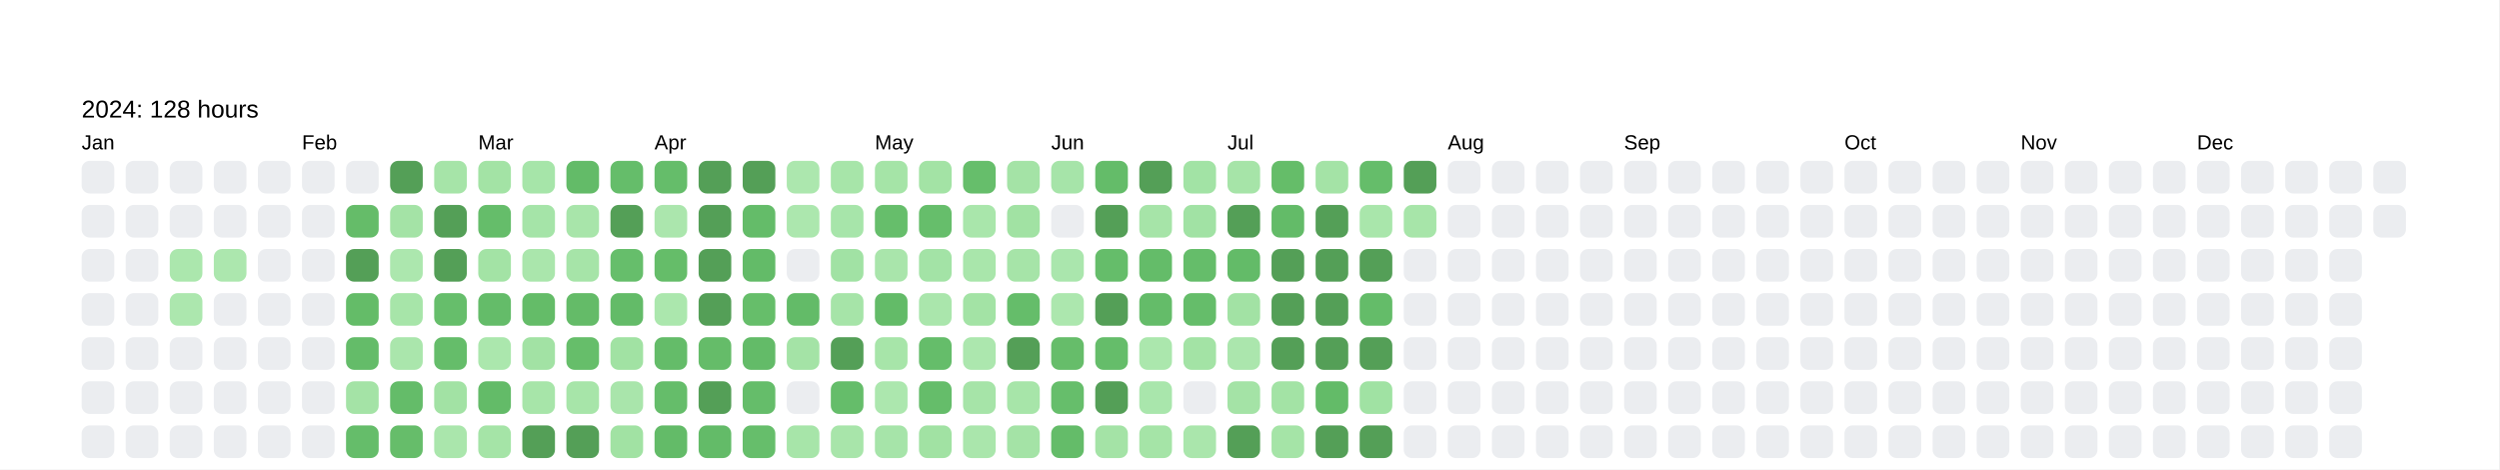
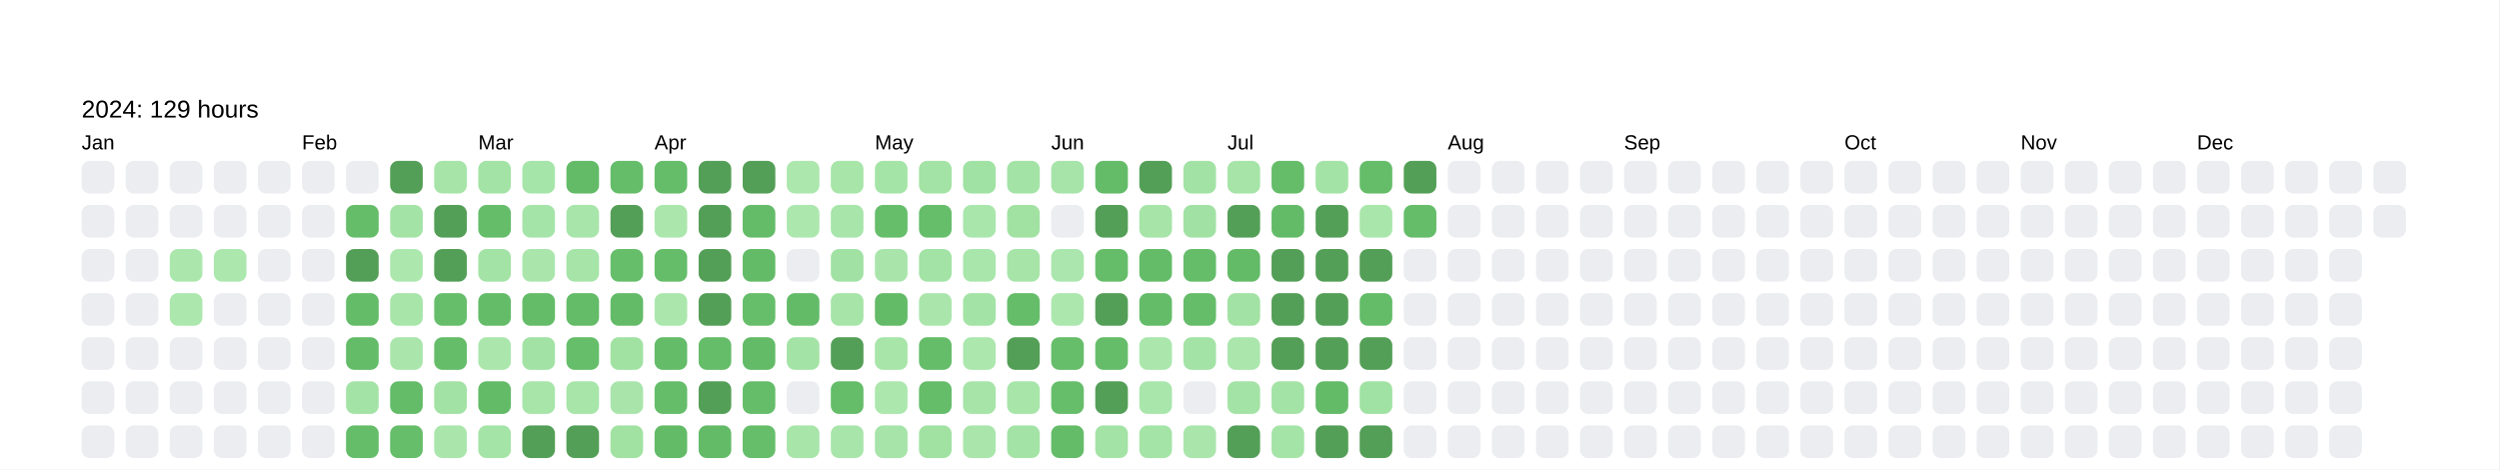
<svg xmlns="http://www.w3.org/2000/svg" baseProfile="full" height="57.5mm" version="1.1" viewBox="0,0,306.2,57.5" width="306.2mm">
  <defs />
  <rect fill="#FFFFFF" height="57.5" width="306.2" x="0" y="0" />
  <text fill="#000000" style="font-size:6px; font-family:Arial; font-weight:bold;" x="10" y="10" />
-   <text fill="#000000" style="font-size:3px; font-family:Arial;" x="10" y="14.4">2024: 128 hours</text>
+   <text fill="#000000" style="font-size:3px; font-family:Arial;" x="10" y="14.4">2024: 129 hours</text>
  <text fill="#000000" style="font-size:2.5px; font-family:Arial" x="10" y="18.3">Jan</text>
  <rect fill="#EBEDF0" height="4" rx="1" ry="1" width="4" x="10" y="19.7" />
  <rect fill="#EBEDF0" height="4" rx="1" ry="1" width="4" x="10" y="25.1" />
  <rect fill="#EBEDF0" height="4" rx="1" ry="1" width="4" x="10" y="30.5" />
  <rect fill="#EBEDF0" height="4" rx="1" ry="1" width="4" x="10" y="35.9" />
  <rect fill="#EBEDF0" height="4" rx="1" ry="1" width="4" x="10" y="41.3" />
  <rect fill="#EBEDF0" height="4" rx="1" ry="1" width="4" x="10" y="46.7" />
  <rect fill="#EBEDF0" height="4" rx="1" ry="1" width="4" x="10" y="52.1" />
  <rect fill="#EBEDF0" height="4" rx="1" ry="1" width="4" x="15.4" y="19.7" />
  <rect fill="#EBEDF0" height="4" rx="1" ry="1" width="4" x="15.4" y="25.1" />
  <rect fill="#EBEDF0" height="4" rx="1" ry="1" width="4" x="15.4" y="30.5" />
  <rect fill="#EBEDF0" height="4" rx="1" ry="1" width="4" x="15.4" y="35.9" />
  <rect fill="#EBEDF0" height="4" rx="1" ry="1" width="4" x="15.4" y="41.3" />
  <rect fill="#EBEDF0" height="4" rx="1" ry="1" width="4" x="15.4" y="46.7" />
  <rect fill="#EBEDF0" height="4" rx="1" ry="1" width="4" x="15.4" y="52.1" />
  <rect fill="#EBEDF0" height="4" rx="1" ry="1" width="4" x="20.8" y="19.7" />
  <rect fill="#EBEDF0" height="4" rx="1" ry="1" width="4" x="20.8" y="25.1" />
  <rect fill="#abe7ad" height="4" rx="1" ry="1" width="4" x="20.8" y="30.5" />
  <rect fill="#ace7ae" height="4" rx="1" ry="1" width="4" x="20.8" y="35.9" />
  <rect fill="#EBEDF0" height="4" rx="1" ry="1" width="4" x="20.8" y="41.3" />
  <rect fill="#EBEDF0" height="4" rx="1" ry="1" width="4" x="20.8" y="46.7" />
  <rect fill="#EBEDF0" height="4" rx="1" ry="1" width="4" x="20.8" y="52.1" />
  <rect fill="#EBEDF0" height="4" rx="1" ry="1" width="4" x="26.2" y="19.7" />
  <rect fill="#EBEDF0" height="4" rx="1" ry="1" width="4" x="26.2" y="25.1" />
  <rect fill="#ace7ae" height="4" rx="1" ry="1" width="4" x="26.2" y="30.5" />
  <rect fill="#EBEDF0" height="4" rx="1" ry="1" width="4" x="26.2" y="35.9" />
  <rect fill="#EBEDF0" height="4" rx="1" ry="1" width="4" x="26.2" y="41.3" />
  <rect fill="#EBEDF0" height="4" rx="1" ry="1" width="4" x="26.2" y="46.7" />
  <rect fill="#EBEDF0" height="4" rx="1" ry="1" width="4" x="26.2" y="52.1" />
  <rect fill="#EBEDF0" height="4" rx="1" ry="1" width="4" x="31.6" y="19.7" />
  <rect fill="#EBEDF0" height="4" rx="1" ry="1" width="4" x="31.6" y="25.1" />
  <rect fill="#EBEDF0" height="4" rx="1" ry="1" width="4" x="31.6" y="30.5" />
  <rect fill="#EBEDF0" height="4" rx="1" ry="1" width="4" x="31.6" y="35.9" />
  <rect fill="#EBEDF0" height="4" rx="1" ry="1" width="4" x="31.6" y="41.3" />
  <rect fill="#EBEDF0" height="4" rx="1" ry="1" width="4" x="31.6" y="46.7" />
  <rect fill="#EBEDF0" height="4" rx="1" ry="1" width="4" x="31.6" y="52.1" />
  <text fill="#000000" style="font-size:2.5px; font-family:Arial" x="37.0" y="18.3">Feb</text>
  <rect fill="#EBEDF0" height="4" rx="1" ry="1" width="4" x="37.0" y="19.7" />
  <rect fill="#EBEDF0" height="4" rx="1" ry="1" width="4" x="37.0" y="25.1" />
  <rect fill="#EBEDF0" height="4" rx="1" ry="1" width="4" x="37.0" y="30.5" />
  <rect fill="#EBEDF0" height="4" rx="1" ry="1" width="4" x="37.0" y="35.9" />
  <rect fill="#EBEDF0" height="4" rx="1" ry="1" width="4" x="37.0" y="41.3" />
  <rect fill="#EBEDF0" height="4" rx="1" ry="1" width="4" x="37.0" y="46.7" />
  <rect fill="#EBEDF0" height="4" rx="1" ry="1" width="4" x="37.0" y="52.1" />
  <rect fill="#EBEDF0" height="4" rx="1" ry="1" width="4" x="42.4" y="19.7" />
  <rect fill="#65bc69" height="4" rx="1" ry="1" width="4" x="42.4" y="25.1" />
  <rect fill="#549F57" height="4" rx="1" ry="1" width="4" x="42.4" y="30.5" />
  <rect fill="#64bc68" height="4" rx="1" ry="1" width="4" x="42.4" y="35.9" />
  <rect fill="#64bc69" height="4" rx="1" ry="1" width="4" x="42.4" y="41.3" />
  <rect fill="#a4e3a6" height="4" rx="1" ry="1" width="4" x="42.4" y="46.7" />
  <rect fill="#65bd6a" height="4" rx="1" ry="1" width="4" x="42.4" y="52.1" />
  <rect fill="#549F57" height="4" rx="1" ry="1" width="4" x="47.8" y="19.7" />
  <rect fill="#a4e3a6" height="4" rx="1" ry="1" width="4" x="47.8" y="25.1" />
  <rect fill="#ace7ae" height="4" rx="1" ry="1" width="4" x="47.8" y="30.5" />
  <rect fill="#a7e5a9" height="4" rx="1" ry="1" width="4" x="47.8" y="35.9" />
  <rect fill="#aae6ac" height="4" rx="1" ry="1" width="4" x="47.8" y="41.3" />
  <rect fill="#64bc69" height="4" rx="1" ry="1" width="4" x="47.8" y="46.7" />
  <rect fill="#66bd6a" height="4" rx="1" ry="1" width="4" x="47.8" y="52.1" />
  <rect fill="#a6e4a8" height="4" rx="1" ry="1" width="4" x="53.2" y="19.7" />
  <rect fill="#549F57" height="4" rx="1" ry="1" width="4" x="53.2" y="25.1" />
  <rect fill="#549F57" height="4" rx="1" ry="1" width="4" x="53.2" y="30.5" />
  <rect fill="#66be6b" height="4" rx="1" ry="1" width="4" x="53.2" y="35.9" />
  <rect fill="#65bd6a" height="4" rx="1" ry="1" width="4" x="53.2" y="41.3" />
  <rect fill="#a2e2a4" height="4" rx="1" ry="1" width="4" x="53.2" y="46.7" />
  <rect fill="#aae6ac" height="4" rx="1" ry="1" width="4" x="53.2" y="52.1" />
  <text fill="#000000" style="font-size:2.5px; font-family:Arial" x="58.6" y="18.3">Mar</text>
  <rect fill="#a3e3a5" height="4" rx="1" ry="1" width="4" x="58.6" y="19.7" />
  <rect fill="#65bd6a" height="4" rx="1" ry="1" width="4" x="58.6" y="25.1" />
  <rect fill="#a3e3a5" height="4" rx="1" ry="1" width="4" x="58.6" y="30.5" />
  <rect fill="#64bc69" height="4" rx="1" ry="1" width="4" x="58.6" y="35.9" />
  <rect fill="#abe7ad" height="4" rx="1" ry="1" width="4" x="58.6" y="41.3" />
  <rect fill="#63bb68" height="4" rx="1" ry="1" width="4" x="58.6" y="46.7" />
  <rect fill="#a5e4a7" height="4" rx="1" ry="1" width="4" x="58.6" y="52.1" />
  <rect fill="#a6e5a9" height="4" rx="1" ry="1" width="4" x="64" y="19.7" />
  <rect fill="#a5e4a8" height="4" rx="1" ry="1" width="4" x="64" y="25.1" />
  <rect fill="#aae6ac" height="4" rx="1" ry="1" width="4" x="64" y="30.5" />
  <rect fill="#64bc68" height="4" rx="1" ry="1" width="4" x="64" y="35.9" />
  <rect fill="#a2e2a4" height="4" rx="1" ry="1" width="4" x="64" y="41.3" />
  <rect fill="#a7e5a9" height="4" rx="1" ry="1" width="4" x="64" y="46.7" />
  <rect fill="#549F57" height="4" rx="1" ry="1" width="4" x="64" y="52.1" />
  <rect fill="#63bb68" height="4" rx="1" ry="1" width="4" x="69.4" y="19.7" />
  <rect fill="#a8e5aa" height="4" rx="1" ry="1" width="4" x="69.4" y="25.1" />
  <rect fill="#a6e4a8" height="4" rx="1" ry="1" width="4" x="69.4" y="30.5" />
  <rect fill="#64bb68" height="4" rx="1" ry="1" width="4" x="69.4" y="35.9" />
  <rect fill="#66be6a" height="4" rx="1" ry="1" width="4" x="69.4" y="41.3" />
  <rect fill="#a7e5a9" height="4" rx="1" ry="1" width="4" x="69.4" y="46.7" />
  <rect fill="#549F57" height="4" rx="1" ry="1" width="4" x="69.4" y="52.1" />
  <rect fill="#65bd6a" height="4" rx="1" ry="1" width="4" x="74.8" y="19.7" />
  <rect fill="#549F57" height="4" rx="1" ry="1" width="4" x="74.8" y="25.1" />
  <rect fill="#66be6b" height="4" rx="1" ry="1" width="4" x="74.8" y="30.5" />
  <rect fill="#63bb68" height="4" rx="1" ry="1" width="4" x="74.8" y="35.9" />
  <rect fill="#a1e2a3" height="4" rx="1" ry="1" width="4" x="74.8" y="41.3" />
  <rect fill="#a9e5ab" height="4" rx="1" ry="1" width="4" x="74.8" y="46.7" />
  <rect fill="#a1e2a3" height="4" rx="1" ry="1" width="4" x="74.8" y="52.1" />
  <text fill="#000000" style="font-size:2.5px; font-family:Arial" x="80.2" y="18.3">Apr</text>
  <rect fill="#65bd6a" height="4" rx="1" ry="1" width="4" x="80.2" y="19.7" />
  <rect fill="#abe6ad" height="4" rx="1" ry="1" width="4" x="80.2" y="25.1" />
  <rect fill="#65bd69" height="4" rx="1" ry="1" width="4" x="80.2" y="30.5" />
  <rect fill="#abe7ad" height="4" rx="1" ry="1" width="4" x="80.2" y="35.9" />
  <rect fill="#64bc69" height="4" rx="1" ry="1" width="4" x="80.2" y="41.3" />
  <rect fill="#65bd6a" height="4" rx="1" ry="1" width="4" x="80.2" y="46.7" />
  <rect fill="#63bb68" height="4" rx="1" ry="1" width="4" x="80.2" y="52.1" />
  <rect fill="#549F57" height="4" rx="1" ry="1" width="4" x="85.6" y="19.7" />
  <rect fill="#549F57" height="4" rx="1" ry="1" width="4" x="85.6" y="25.1" />
  <rect fill="#549F57" height="4" rx="1" ry="1" width="4" x="85.6" y="30.5" />
  <rect fill="#549F57" height="4" rx="1" ry="1" width="4" x="85.6" y="35.9" />
  <rect fill="#65bc69" height="4" rx="1" ry="1" width="4" x="85.6" y="41.3" />
  <rect fill="#549F57" height="4" rx="1" ry="1" width="4" x="85.6" y="46.7" />
  <rect fill="#63bb68" height="4" rx="1" ry="1" width="4" x="85.6" y="52.1" />
  <rect fill="#549F57" height="4" rx="1" ry="1" width="4" x="91" y="19.7" />
  <rect fill="#64bc69" height="4" rx="1" ry="1" width="4" x="91" y="25.1" />
  <rect fill="#63bb68" height="4" rx="1" ry="1" width="4" x="91" y="30.5" />
  <rect fill="#66be6a" height="4" rx="1" ry="1" width="4" x="91" y="35.9" />
  <rect fill="#63bb68" height="4" rx="1" ry="1" width="4" x="91" y="41.3" />
  <rect fill="#65bd6a" height="4" rx="1" ry="1" width="4" x="91" y="46.7" />
  <rect fill="#66be6b" height="4" rx="1" ry="1" width="4" x="91" y="52.1" />
  <rect fill="#ace7ae" height="4" rx="1" ry="1" width="4" x="96.4" y="19.7" />
  <rect fill="#ace7ae" height="4" rx="1" ry="1" width="4" x="96.4" y="25.1" />
  <rect fill="#EBEDF0" height="4" rx="1" ry="1" width="4" x="96.4" y="30.5" />
  <rect fill="#63bb68" height="4" rx="1" ry="1" width="4" x="96.4" y="35.9" />
  <rect fill="#a4e3a6" height="4" rx="1" ry="1" width="4" x="96.4" y="41.3" />
  <rect fill="#EBEDF0" height="4" rx="1" ry="1" width="4" x="96.4" y="46.7" />
  <rect fill="#a7e5a9" height="4" rx="1" ry="1" width="4" x="96.4" y="52.1" />
  <rect fill="#a7e5a9" height="4" rx="1" ry="1" width="4" x="101.8" y="19.7" />
  <rect fill="#a7e5aa" height="4" rx="1" ry="1" width="4" x="101.8" y="25.1" />
  <rect fill="#a1e2a4" height="4" rx="1" ry="1" width="4" x="101.8" y="30.5" />
  <rect fill="#a6e4a8" height="4" rx="1" ry="1" width="4" x="101.8" y="35.9" />
  <rect fill="#549F57" height="4" rx="1" ry="1" width="4" x="101.8" y="41.3" />
  <rect fill="#65bd6a" height="4" rx="1" ry="1" width="4" x="101.8" y="46.7" />
  <rect fill="#a8e5aa" height="4" rx="1" ry="1" width="4" x="101.8" y="52.1" />
  <text fill="#000000" style="font-size:2.5px; font-family:Arial" x="107.2" y="18.3">May</text>
  <rect fill="#a5e4a7" height="4" rx="1" ry="1" width="4" x="107.2" y="19.7" />
  <rect fill="#66be6b" height="4" rx="1" ry="1" width="4" x="107.2" y="25.1" />
  <rect fill="#a9e5ab" height="4" rx="1" ry="1" width="4" x="107.2" y="30.5" />
  <rect fill="#63bb68" height="4" rx="1" ry="1" width="4" x="107.2" y="35.9" />
  <rect fill="#a7e5a9" height="4" rx="1" ry="1" width="4" x="107.2" y="41.3" />
  <rect fill="#ace7ae" height="4" rx="1" ry="1" width="4" x="107.2" y="46.7" />
  <rect fill="#a6e4a9" height="4" rx="1" ry="1" width="4" x="107.2" y="52.1" />
  <rect fill="#a3e3a5" height="4" rx="1" ry="1" width="4" x="112.6" y="19.7" />
  <rect fill="#66be6b" height="4" rx="1" ry="1" width="4" x="112.6" y="25.1" />
  <rect fill="#a3e3a6" height="4" rx="1" ry="1" width="4" x="112.6" y="30.5" />
  <rect fill="#aae6ac" height="4" rx="1" ry="1" width="4" x="112.6" y="35.9" />
  <rect fill="#65bd6a" height="4" rx="1" ry="1" width="4" x="112.6" y="41.3" />
  <rect fill="#65bd6a" height="4" rx="1" ry="1" width="4" x="112.6" y="46.7" />
  <rect fill="#a1e2a3" height="4" rx="1" ry="1" width="4" x="112.6" y="52.1" />
-   <rect fill="#66be6b" height="4" rx="1" ry="1" width="4" x="118" y="19.7" />
+   <rect fill="#a0e2a3" height="4" rx="1" ry="1" width="4" x="118" y="19.7" />
  <rect fill="#a9e6ab" height="4" rx="1" ry="1" width="4" x="118" y="25.1" />
  <rect fill="#a9e6ab" height="4" rx="1" ry="1" width="4" x="118" y="30.5" />
  <rect fill="#a3e3a5" height="4" rx="1" ry="1" width="4" x="118" y="35.9" />
  <rect fill="#ace7ae" height="4" rx="1" ry="1" width="4" x="118" y="41.3" />
  <rect fill="#a6e4a8" height="4" rx="1" ry="1" width="4" x="118" y="46.7" />
  <rect fill="#aae6ac" height="4" rx="1" ry="1" width="4" x="118" y="52.1" />
  <rect fill="#a4e3a6" height="4" rx="1" ry="1" width="4" x="123.4" y="19.7" />
  <rect fill="#a1e2a3" height="4" rx="1" ry="1" width="4" x="123.4" y="25.1" />
  <rect fill="#a6e4a8" height="4" rx="1" ry="1" width="4" x="123.4" y="30.5" />
  <rect fill="#65bd6a" height="4" rx="1" ry="1" width="4" x="123.4" y="35.9" />
  <rect fill="#549F57" height="4" rx="1" ry="1" width="4" x="123.4" y="41.3" />
  <rect fill="#a7e5a9" height="4" rx="1" ry="1" width="4" x="123.4" y="46.7" />
  <rect fill="#a4e3a6" height="4" rx="1" ry="1" width="4" x="123.4" y="52.1" />
  <text fill="#000000" style="font-size:2.5px; font-family:Arial" x="128.8" y="18.3">Jun</text>
  <rect fill="#a6e4a9" height="4" rx="1" ry="1" width="4" x="128.8" y="19.7" />
  <rect fill="#EBEDF0" height="4" rx="1" ry="1" width="4" x="128.8" y="25.1" />
  <rect fill="#aae6ad" height="4" rx="1" ry="1" width="4" x="128.8" y="30.5" />
  <rect fill="#ace7ae" height="4" rx="1" ry="1" width="4" x="128.8" y="35.9" />
  <rect fill="#66bd6a" height="4" rx="1" ry="1" width="4" x="128.8" y="41.3" />
  <rect fill="#66be6b" height="4" rx="1" ry="1" width="4" x="128.8" y="46.7" />
  <rect fill="#64bc69" height="4" rx="1" ry="1" width="4" x="128.8" y="52.1" />
  <rect fill="#64bc69" height="4" rx="1" ry="1" width="4" x="134.2" y="19.7" />
  <rect fill="#549F57" height="4" rx="1" ry="1" width="4" x="134.2" y="25.1" />
  <rect fill="#65bd6a" height="4" rx="1" ry="1" width="4" x="134.2" y="30.5" />
  <rect fill="#549F57" height="4" rx="1" ry="1" width="4" x="134.2" y="35.9" />
  <rect fill="#65bd6a" height="4" rx="1" ry="1" width="4" x="134.2" y="41.3" />
  <rect fill="#549F57" height="4" rx="1" ry="1" width="4" x="134.2" y="46.7" />
  <rect fill="#a4e3a6" height="4" rx="1" ry="1" width="4" x="134.2" y="52.1" />
  <rect fill="#549F57" height="4" rx="1" ry="1" width="4" x="139.6" y="19.7" />
  <rect fill="#a6e4a8" height="4" rx="1" ry="1" width="4" x="139.6" y="25.1" />
  <rect fill="#64bc69" height="4" rx="1" ry="1" width="4" x="139.6" y="30.5" />
  <rect fill="#64bc69" height="4" rx="1" ry="1" width="4" x="139.6" y="35.9" />
  <rect fill="#abe7ad" height="4" rx="1" ry="1" width="4" x="139.6" y="41.3" />
  <rect fill="#a9e6ac" height="4" rx="1" ry="1" width="4" x="139.6" y="46.7" />
  <rect fill="#a5e4a7" height="4" rx="1" ry="1" width="4" x="139.6" y="52.1" />
  <rect fill="#a2e3a5" height="4" rx="1" ry="1" width="4" x="145" y="19.7" />
  <rect fill="#a1e2a4" height="4" rx="1" ry="1" width="4" x="145" y="25.1" />
  <rect fill="#65bd6a" height="4" rx="1" ry="1" width="4" x="145" y="30.5" />
  <rect fill="#65bd6a" height="4" rx="1" ry="1" width="4" x="145" y="35.9" />
  <rect fill="#a3e3a5" height="4" rx="1" ry="1" width="4" x="145" y="41.3" />
  <rect fill="#EBEDF0" height="4" rx="1" ry="1" width="4" x="145" y="46.7" />
  <rect fill="#aae6ac" height="4" rx="1" ry="1" width="4" x="145" y="52.1" />
  <text fill="#000000" style="font-size:2.5px; font-family:Arial" x="150.4" y="18.3">Jul</text>
  <rect fill="#a6e4a8" height="4" rx="1" ry="1" width="4" x="150.4" y="19.7" />
  <rect fill="#549F57" height="4" rx="1" ry="1" width="4" x="150.4" y="25.1" />
  <rect fill="#63bb68" height="4" rx="1" ry="1" width="4" x="150.4" y="30.5" />
  <rect fill="#a2e2a4" height="4" rx="1" ry="1" width="4" x="150.4" y="35.9" />
  <rect fill="#abe6ad" height="4" rx="1" ry="1" width="4" x="150.4" y="41.3" />
  <rect fill="#a4e3a6" height="4" rx="1" ry="1" width="4" x="150.4" y="46.7" />
  <rect fill="#549F57" height="4" rx="1" ry="1" width="4" x="150.4" y="52.1" />
  <rect fill="#65bd69" height="4" rx="1" ry="1" width="4" x="155.8" y="19.7" />
  <rect fill="#63bb68" height="4" rx="1" ry="1" width="4" x="155.8" y="25.1" />
  <rect fill="#549F57" height="4" rx="1" ry="1" width="4" x="155.8" y="30.5" />
  <rect fill="#549F57" height="4" rx="1" ry="1" width="4" x="155.8" y="35.9" />
  <rect fill="#549F57" height="4" rx="1" ry="1" width="4" x="155.8" y="41.3" />
  <rect fill="#a3e3a5" height="4" rx="1" ry="1" width="4" x="155.8" y="46.7" />
  <rect fill="#a5e4a7" height="4" rx="1" ry="1" width="4" x="155.8" y="52.1" />
  <rect fill="#a4e3a6" height="4" rx="1" ry="1" width="4" x="161.2" y="19.7" />
  <rect fill="#549F57" height="4" rx="1" ry="1" width="4" x="161.2" y="25.1" />
  <rect fill="#549F57" height="4" rx="1" ry="1" width="4" x="161.2" y="30.5" />
  <rect fill="#549F57" height="4" rx="1" ry="1" width="4" x="161.2" y="35.9" />
  <rect fill="#549F57" height="4" rx="1" ry="1" width="4" x="161.2" y="41.3" />
  <rect fill="#63bb68" height="4" rx="1" ry="1" width="4" x="161.2" y="46.7" />
  <rect fill="#549F57" height="4" rx="1" ry="1" width="4" x="161.2" y="52.1" />
  <rect fill="#65bd6a" height="4" rx="1" ry="1" width="4" x="166.6" y="19.7" />
  <rect fill="#a9e6ab" height="4" rx="1" ry="1" width="4" x="166.6" y="25.1" />
  <rect fill="#549F57" height="4" rx="1" ry="1" width="4" x="166.6" y="30.5" />
  <rect fill="#64bc69" height="4" rx="1" ry="1" width="4" x="166.6" y="35.9" />
  <rect fill="#549F57" height="4" rx="1" ry="1" width="4" x="166.6" y="41.3" />
  <rect fill="#a0e2a3" height="4" rx="1" ry="1" width="4" x="166.6" y="46.7" />
  <rect fill="#549F57" height="4" rx="1" ry="1" width="4" x="166.6" y="52.1" />
  <rect fill="#549F57" height="4" rx="1" ry="1" width="4" x="172" y="19.7" />
-   <rect fill="#a7e5a9" height="4" rx="1" ry="1" width="4" x="172" y="25.1" />
+   <rect fill="#65bd6a" height="4" rx="1" ry="1" width="4" x="172" y="25.1" />
  <rect fill="#EBEDF0" height="4" rx="1" ry="1" width="4" x="172" y="30.5" />
  <rect fill="#EBEDF0" height="4" rx="1" ry="1" width="4" x="172" y="35.9" />
  <rect fill="#EBEDF0" height="4" rx="1" ry="1" width="4" x="172" y="41.3" />
  <rect fill="#EBEDF0" height="4" rx="1" ry="1" width="4" x="172" y="46.7" />
  <rect fill="#EBEDF0" height="4" rx="1" ry="1" width="4" x="172" y="52.1" />
  <text fill="#000000" style="font-size:2.5px; font-family:Arial" x="177.4" y="18.3">Aug</text>
  <rect fill="#EBEDF0" height="4" rx="1" ry="1" width="4" x="177.4" y="19.7" />
  <rect fill="#EBEDF0" height="4" rx="1" ry="1" width="4" x="177.4" y="25.1" />
  <rect fill="#EBEDF0" height="4" rx="1" ry="1" width="4" x="177.4" y="30.5" />
  <rect fill="#EBEDF0" height="4" rx="1" ry="1" width="4" x="177.4" y="35.9" />
  <rect fill="#EBEDF0" height="4" rx="1" ry="1" width="4" x="177.4" y="41.3" />
  <rect fill="#EBEDF0" height="4" rx="1" ry="1" width="4" x="177.4" y="46.7" />
  <rect fill="#EBEDF0" height="4" rx="1" ry="1" width="4" x="177.4" y="52.1" />
  <rect fill="#EBEDF0" height="4" rx="1" ry="1" width="4" x="182.8" y="19.7" />
  <rect fill="#EBEDF0" height="4" rx="1" ry="1" width="4" x="182.8" y="25.1" />
  <rect fill="#EBEDF0" height="4" rx="1" ry="1" width="4" x="182.8" y="30.5" />
  <rect fill="#EBEDF0" height="4" rx="1" ry="1" width="4" x="182.8" y="35.9" />
  <rect fill="#EBEDF0" height="4" rx="1" ry="1" width="4" x="182.8" y="41.3" />
  <rect fill="#EBEDF0" height="4" rx="1" ry="1" width="4" x="182.8" y="46.7" />
  <rect fill="#EBEDF0" height="4" rx="1" ry="1" width="4" x="182.8" y="52.1" />
  <rect fill="#EBEDF0" height="4" rx="1" ry="1" width="4" x="188.2" y="19.7" />
  <rect fill="#EBEDF0" height="4" rx="1" ry="1" width="4" x="188.2" y="25.1" />
  <rect fill="#EBEDF0" height="4" rx="1" ry="1" width="4" x="188.2" y="30.5" />
  <rect fill="#EBEDF0" height="4" rx="1" ry="1" width="4" x="188.2" y="35.9" />
  <rect fill="#EBEDF0" height="4" rx="1" ry="1" width="4" x="188.2" y="41.3" />
  <rect fill="#EBEDF0" height="4" rx="1" ry="1" width="4" x="188.2" y="46.7" />
  <rect fill="#EBEDF0" height="4" rx="1" ry="1" width="4" x="188.2" y="52.1" />
  <rect fill="#EBEDF0" height="4" rx="1" ry="1" width="4" x="193.6" y="19.7" />
  <rect fill="#EBEDF0" height="4" rx="1" ry="1" width="4" x="193.6" y="25.1" />
  <rect fill="#EBEDF0" height="4" rx="1" ry="1" width="4" x="193.6" y="30.5" />
  <rect fill="#EBEDF0" height="4" rx="1" ry="1" width="4" x="193.6" y="35.9" />
  <rect fill="#EBEDF0" height="4" rx="1" ry="1" width="4" x="193.6" y="41.3" />
  <rect fill="#EBEDF0" height="4" rx="1" ry="1" width="4" x="193.6" y="46.7" />
  <rect fill="#EBEDF0" height="4" rx="1" ry="1" width="4" x="193.6" y="52.1" />
  <text fill="#000000" style="font-size:2.5px; font-family:Arial" x="199" y="18.3">Sep</text>
  <rect fill="#EBEDF0" height="4" rx="1" ry="1" width="4" x="199" y="19.7" />
  <rect fill="#EBEDF0" height="4" rx="1" ry="1" width="4" x="199" y="25.1" />
  <rect fill="#EBEDF0" height="4" rx="1" ry="1" width="4" x="199" y="30.5" />
  <rect fill="#EBEDF0" height="4" rx="1" ry="1" width="4" x="199" y="35.9" />
  <rect fill="#EBEDF0" height="4" rx="1" ry="1" width="4" x="199" y="41.3" />
  <rect fill="#EBEDF0" height="4" rx="1" ry="1" width="4" x="199" y="46.7" />
  <rect fill="#EBEDF0" height="4" rx="1" ry="1" width="4" x="199" y="52.1" />
  <rect fill="#EBEDF0" height="4" rx="1" ry="1" width="4" x="204.4" y="19.7" />
  <rect fill="#EBEDF0" height="4" rx="1" ry="1" width="4" x="204.4" y="25.1" />
  <rect fill="#EBEDF0" height="4" rx="1" ry="1" width="4" x="204.4" y="30.5" />
  <rect fill="#EBEDF0" height="4" rx="1" ry="1" width="4" x="204.4" y="35.9" />
  <rect fill="#EBEDF0" height="4" rx="1" ry="1" width="4" x="204.4" y="41.3" />
  <rect fill="#EBEDF0" height="4" rx="1" ry="1" width="4" x="204.4" y="46.7" />
  <rect fill="#EBEDF0" height="4" rx="1" ry="1" width="4" x="204.4" y="52.1" />
  <rect fill="#EBEDF0" height="4" rx="1" ry="1" width="4" x="209.8" y="19.7" />
  <rect fill="#EBEDF0" height="4" rx="1" ry="1" width="4" x="209.8" y="25.1" />
  <rect fill="#EBEDF0" height="4" rx="1" ry="1" width="4" x="209.8" y="30.5" />
  <rect fill="#EBEDF0" height="4" rx="1" ry="1" width="4" x="209.8" y="35.9" />
  <rect fill="#EBEDF0" height="4" rx="1" ry="1" width="4" x="209.8" y="41.3" />
  <rect fill="#EBEDF0" height="4" rx="1" ry="1" width="4" x="209.8" y="46.7" />
  <rect fill="#EBEDF0" height="4" rx="1" ry="1" width="4" x="209.8" y="52.1" />
  <rect fill="#EBEDF0" height="4" rx="1" ry="1" width="4" x="215.2" y="19.7" />
  <rect fill="#EBEDF0" height="4" rx="1" ry="1" width="4" x="215.2" y="25.1" />
  <rect fill="#EBEDF0" height="4" rx="1" ry="1" width="4" x="215.2" y="30.5" />
  <rect fill="#EBEDF0" height="4" rx="1" ry="1" width="4" x="215.2" y="35.9" />
  <rect fill="#EBEDF0" height="4" rx="1" ry="1" width="4" x="215.2" y="41.3" />
  <rect fill="#EBEDF0" height="4" rx="1" ry="1" width="4" x="215.2" y="46.7" />
  <rect fill="#EBEDF0" height="4" rx="1" ry="1" width="4" x="215.2" y="52.1" />
  <rect fill="#EBEDF0" height="4" rx="1" ry="1" width="4" x="220.6" y="19.7" />
  <rect fill="#EBEDF0" height="4" rx="1" ry="1" width="4" x="220.6" y="25.1" />
  <rect fill="#EBEDF0" height="4" rx="1" ry="1" width="4" x="220.6" y="30.5" />
  <rect fill="#EBEDF0" height="4" rx="1" ry="1" width="4" x="220.6" y="35.9" />
  <rect fill="#EBEDF0" height="4" rx="1" ry="1" width="4" x="220.6" y="41.3" />
  <rect fill="#EBEDF0" height="4" rx="1" ry="1" width="4" x="220.6" y="46.7" />
  <rect fill="#EBEDF0" height="4" rx="1" ry="1" width="4" x="220.6" y="52.1" />
  <text fill="#000000" style="font-size:2.5px; font-family:Arial" x="226" y="18.3">Oct</text>
  <rect fill="#EBEDF0" height="4" rx="1" ry="1" width="4" x="226" y="19.7" />
  <rect fill="#EBEDF0" height="4" rx="1" ry="1" width="4" x="226" y="25.1" />
  <rect fill="#EBEDF0" height="4" rx="1" ry="1" width="4" x="226" y="30.5" />
  <rect fill="#EBEDF0" height="4" rx="1" ry="1" width="4" x="226" y="35.9" />
  <rect fill="#EBEDF0" height="4" rx="1" ry="1" width="4" x="226" y="41.3" />
  <rect fill="#EBEDF0" height="4" rx="1" ry="1" width="4" x="226" y="46.7" />
  <rect fill="#EBEDF0" height="4" rx="1" ry="1" width="4" x="226" y="52.1" />
  <rect fill="#EBEDF0" height="4" rx="1" ry="1" width="4" x="231.4" y="19.7" />
  <rect fill="#EBEDF0" height="4" rx="1" ry="1" width="4" x="231.4" y="25.1" />
  <rect fill="#EBEDF0" height="4" rx="1" ry="1" width="4" x="231.4" y="30.5" />
  <rect fill="#EBEDF0" height="4" rx="1" ry="1" width="4" x="231.4" y="35.9" />
  <rect fill="#EBEDF0" height="4" rx="1" ry="1" width="4" x="231.4" y="41.3" />
  <rect fill="#EBEDF0" height="4" rx="1" ry="1" width="4" x="231.4" y="46.7" />
  <rect fill="#EBEDF0" height="4" rx="1" ry="1" width="4" x="231.4" y="52.1" />
  <rect fill="#EBEDF0" height="4" rx="1" ry="1" width="4" x="236.8" y="19.7" />
  <rect fill="#EBEDF0" height="4" rx="1" ry="1" width="4" x="236.8" y="25.1" />
  <rect fill="#EBEDF0" height="4" rx="1" ry="1" width="4" x="236.8" y="30.5" />
  <rect fill="#EBEDF0" height="4" rx="1" ry="1" width="4" x="236.8" y="35.9" />
  <rect fill="#EBEDF0" height="4" rx="1" ry="1" width="4" x="236.8" y="41.3" />
  <rect fill="#EBEDF0" height="4" rx="1" ry="1" width="4" x="236.8" y="46.7" />
  <rect fill="#EBEDF0" height="4" rx="1" ry="1" width="4" x="236.8" y="52.1" />
  <rect fill="#EBEDF0" height="4" rx="1" ry="1" width="4" x="242.2" y="19.7" />
  <rect fill="#EBEDF0" height="4" rx="1" ry="1" width="4" x="242.2" y="25.1" />
  <rect fill="#EBEDF0" height="4" rx="1" ry="1" width="4" x="242.2" y="30.5" />
  <rect fill="#EBEDF0" height="4" rx="1" ry="1" width="4" x="242.2" y="35.9" />
  <rect fill="#EBEDF0" height="4" rx="1" ry="1" width="4" x="242.2" y="41.3" />
  <rect fill="#EBEDF0" height="4" rx="1" ry="1" width="4" x="242.2" y="46.7" />
  <rect fill="#EBEDF0" height="4" rx="1" ry="1" width="4" x="242.2" y="52.1" />
  <text fill="#000000" style="font-size:2.5px; font-family:Arial" x="247.6" y="18.3">Nov</text>
  <rect fill="#EBEDF0" height="4" rx="1" ry="1" width="4" x="247.6" y="19.7" />
  <rect fill="#EBEDF0" height="4" rx="1" ry="1" width="4" x="247.6" y="25.1" />
  <rect fill="#EBEDF0" height="4" rx="1" ry="1" width="4" x="247.6" y="30.5" />
  <rect fill="#EBEDF0" height="4" rx="1" ry="1" width="4" x="247.6" y="35.9" />
  <rect fill="#EBEDF0" height="4" rx="1" ry="1" width="4" x="247.6" y="41.3" />
  <rect fill="#EBEDF0" height="4" rx="1" ry="1" width="4" x="247.6" y="46.7" />
  <rect fill="#EBEDF0" height="4" rx="1" ry="1" width="4" x="247.6" y="52.1" />
  <rect fill="#EBEDF0" height="4" rx="1" ry="1" width="4" x="253" y="19.7" />
  <rect fill="#EBEDF0" height="4" rx="1" ry="1" width="4" x="253" y="25.1" />
  <rect fill="#EBEDF0" height="4" rx="1" ry="1" width="4" x="253" y="30.5" />
  <rect fill="#EBEDF0" height="4" rx="1" ry="1" width="4" x="253" y="35.9" />
  <rect fill="#EBEDF0" height="4" rx="1" ry="1" width="4" x="253" y="41.3" />
  <rect fill="#EBEDF0" height="4" rx="1" ry="1" width="4" x="253" y="46.7" />
  <rect fill="#EBEDF0" height="4" rx="1" ry="1" width="4" x="253" y="52.1" />
  <rect fill="#EBEDF0" height="4" rx="1" ry="1" width="4" x="258.4" y="19.7" />
  <rect fill="#EBEDF0" height="4" rx="1" ry="1" width="4" x="258.4" y="25.1" />
  <rect fill="#EBEDF0" height="4" rx="1" ry="1" width="4" x="258.4" y="30.5" />
  <rect fill="#EBEDF0" height="4" rx="1" ry="1" width="4" x="258.4" y="35.9" />
  <rect fill="#EBEDF0" height="4" rx="1" ry="1" width="4" x="258.4" y="41.3" />
  <rect fill="#EBEDF0" height="4" rx="1" ry="1" width="4" x="258.4" y="46.7" />
  <rect fill="#EBEDF0" height="4" rx="1" ry="1" width="4" x="258.4" y="52.1" />
  <rect fill="#EBEDF0" height="4" rx="1" ry="1" width="4" x="263.8" y="19.7" />
  <rect fill="#EBEDF0" height="4" rx="1" ry="1" width="4" x="263.8" y="25.1" />
  <rect fill="#EBEDF0" height="4" rx="1" ry="1" width="4" x="263.8" y="30.5" />
  <rect fill="#EBEDF0" height="4" rx="1" ry="1" width="4" x="263.8" y="35.9" />
  <rect fill="#EBEDF0" height="4" rx="1" ry="1" width="4" x="263.8" y="41.3" />
  <rect fill="#EBEDF0" height="4" rx="1" ry="1" width="4" x="263.8" y="46.7" />
  <rect fill="#EBEDF0" height="4" rx="1" ry="1" width="4" x="263.8" y="52.1" />
  <text fill="#000000" style="font-size:2.5px; font-family:Arial" x="269.2" y="18.3">Dec</text>
  <rect fill="#EBEDF0" height="4" rx="1" ry="1" width="4" x="269.2" y="19.7" />
  <rect fill="#EBEDF0" height="4" rx="1" ry="1" width="4" x="269.2" y="25.1" />
  <rect fill="#EBEDF0" height="4" rx="1" ry="1" width="4" x="269.2" y="30.5" />
  <rect fill="#EBEDF0" height="4" rx="1" ry="1" width="4" x="269.2" y="35.9" />
  <rect fill="#EBEDF0" height="4" rx="1" ry="1" width="4" x="269.2" y="41.3" />
  <rect fill="#EBEDF0" height="4" rx="1" ry="1" width="4" x="269.2" y="46.7" />
  <rect fill="#EBEDF0" height="4" rx="1" ry="1" width="4" x="269.2" y="52.1" />
  <rect fill="#EBEDF0" height="4" rx="1" ry="1" width="4" x="274.6" y="19.7" />
  <rect fill="#EBEDF0" height="4" rx="1" ry="1" width="4" x="274.6" y="25.1" />
  <rect fill="#EBEDF0" height="4" rx="1" ry="1" width="4" x="274.6" y="30.5" />
  <rect fill="#EBEDF0" height="4" rx="1" ry="1" width="4" x="274.6" y="35.9" />
  <rect fill="#EBEDF0" height="4" rx="1" ry="1" width="4" x="274.6" y="41.3" />
  <rect fill="#EBEDF0" height="4" rx="1" ry="1" width="4" x="274.6" y="46.7" />
  <rect fill="#EBEDF0" height="4" rx="1" ry="1" width="4" x="274.6" y="52.1" />
  <rect fill="#EBEDF0" height="4" rx="1" ry="1" width="4" x="280" y="19.7" />
  <rect fill="#EBEDF0" height="4" rx="1" ry="1" width="4" x="280" y="25.1" />
  <rect fill="#EBEDF0" height="4" rx="1" ry="1" width="4" x="280" y="30.5" />
  <rect fill="#EBEDF0" height="4" rx="1" ry="1" width="4" x="280" y="35.9" />
  <rect fill="#EBEDF0" height="4" rx="1" ry="1" width="4" x="280" y="41.3" />
  <rect fill="#EBEDF0" height="4" rx="1" ry="1" width="4" x="280" y="46.7" />
  <rect fill="#EBEDF0" height="4" rx="1" ry="1" width="4" x="280" y="52.1" />
  <rect fill="#EBEDF0" height="4" rx="1" ry="1" width="4" x="285.4" y="19.7" />
  <rect fill="#EBEDF0" height="4" rx="1" ry="1" width="4" x="285.4" y="25.1" />
  <rect fill="#EBEDF0" height="4" rx="1" ry="1" width="4" x="285.4" y="30.5" />
  <rect fill="#EBEDF0" height="4" rx="1" ry="1" width="4" x="285.4" y="35.9" />
  <rect fill="#EBEDF0" height="4" rx="1" ry="1" width="4" x="285.4" y="41.3" />
  <rect fill="#EBEDF0" height="4" rx="1" ry="1" width="4" x="285.4" y="46.7" />
  <rect fill="#EBEDF0" height="4" rx="1" ry="1" width="4" x="285.4" y="52.1" />
  <rect fill="#EBEDF0" height="4" rx="1" ry="1" width="4" x="290.8" y="19.7" />
  <rect fill="#EBEDF0" height="4" rx="1" ry="1" width="4" x="290.8" y="25.1" />
</svg>
